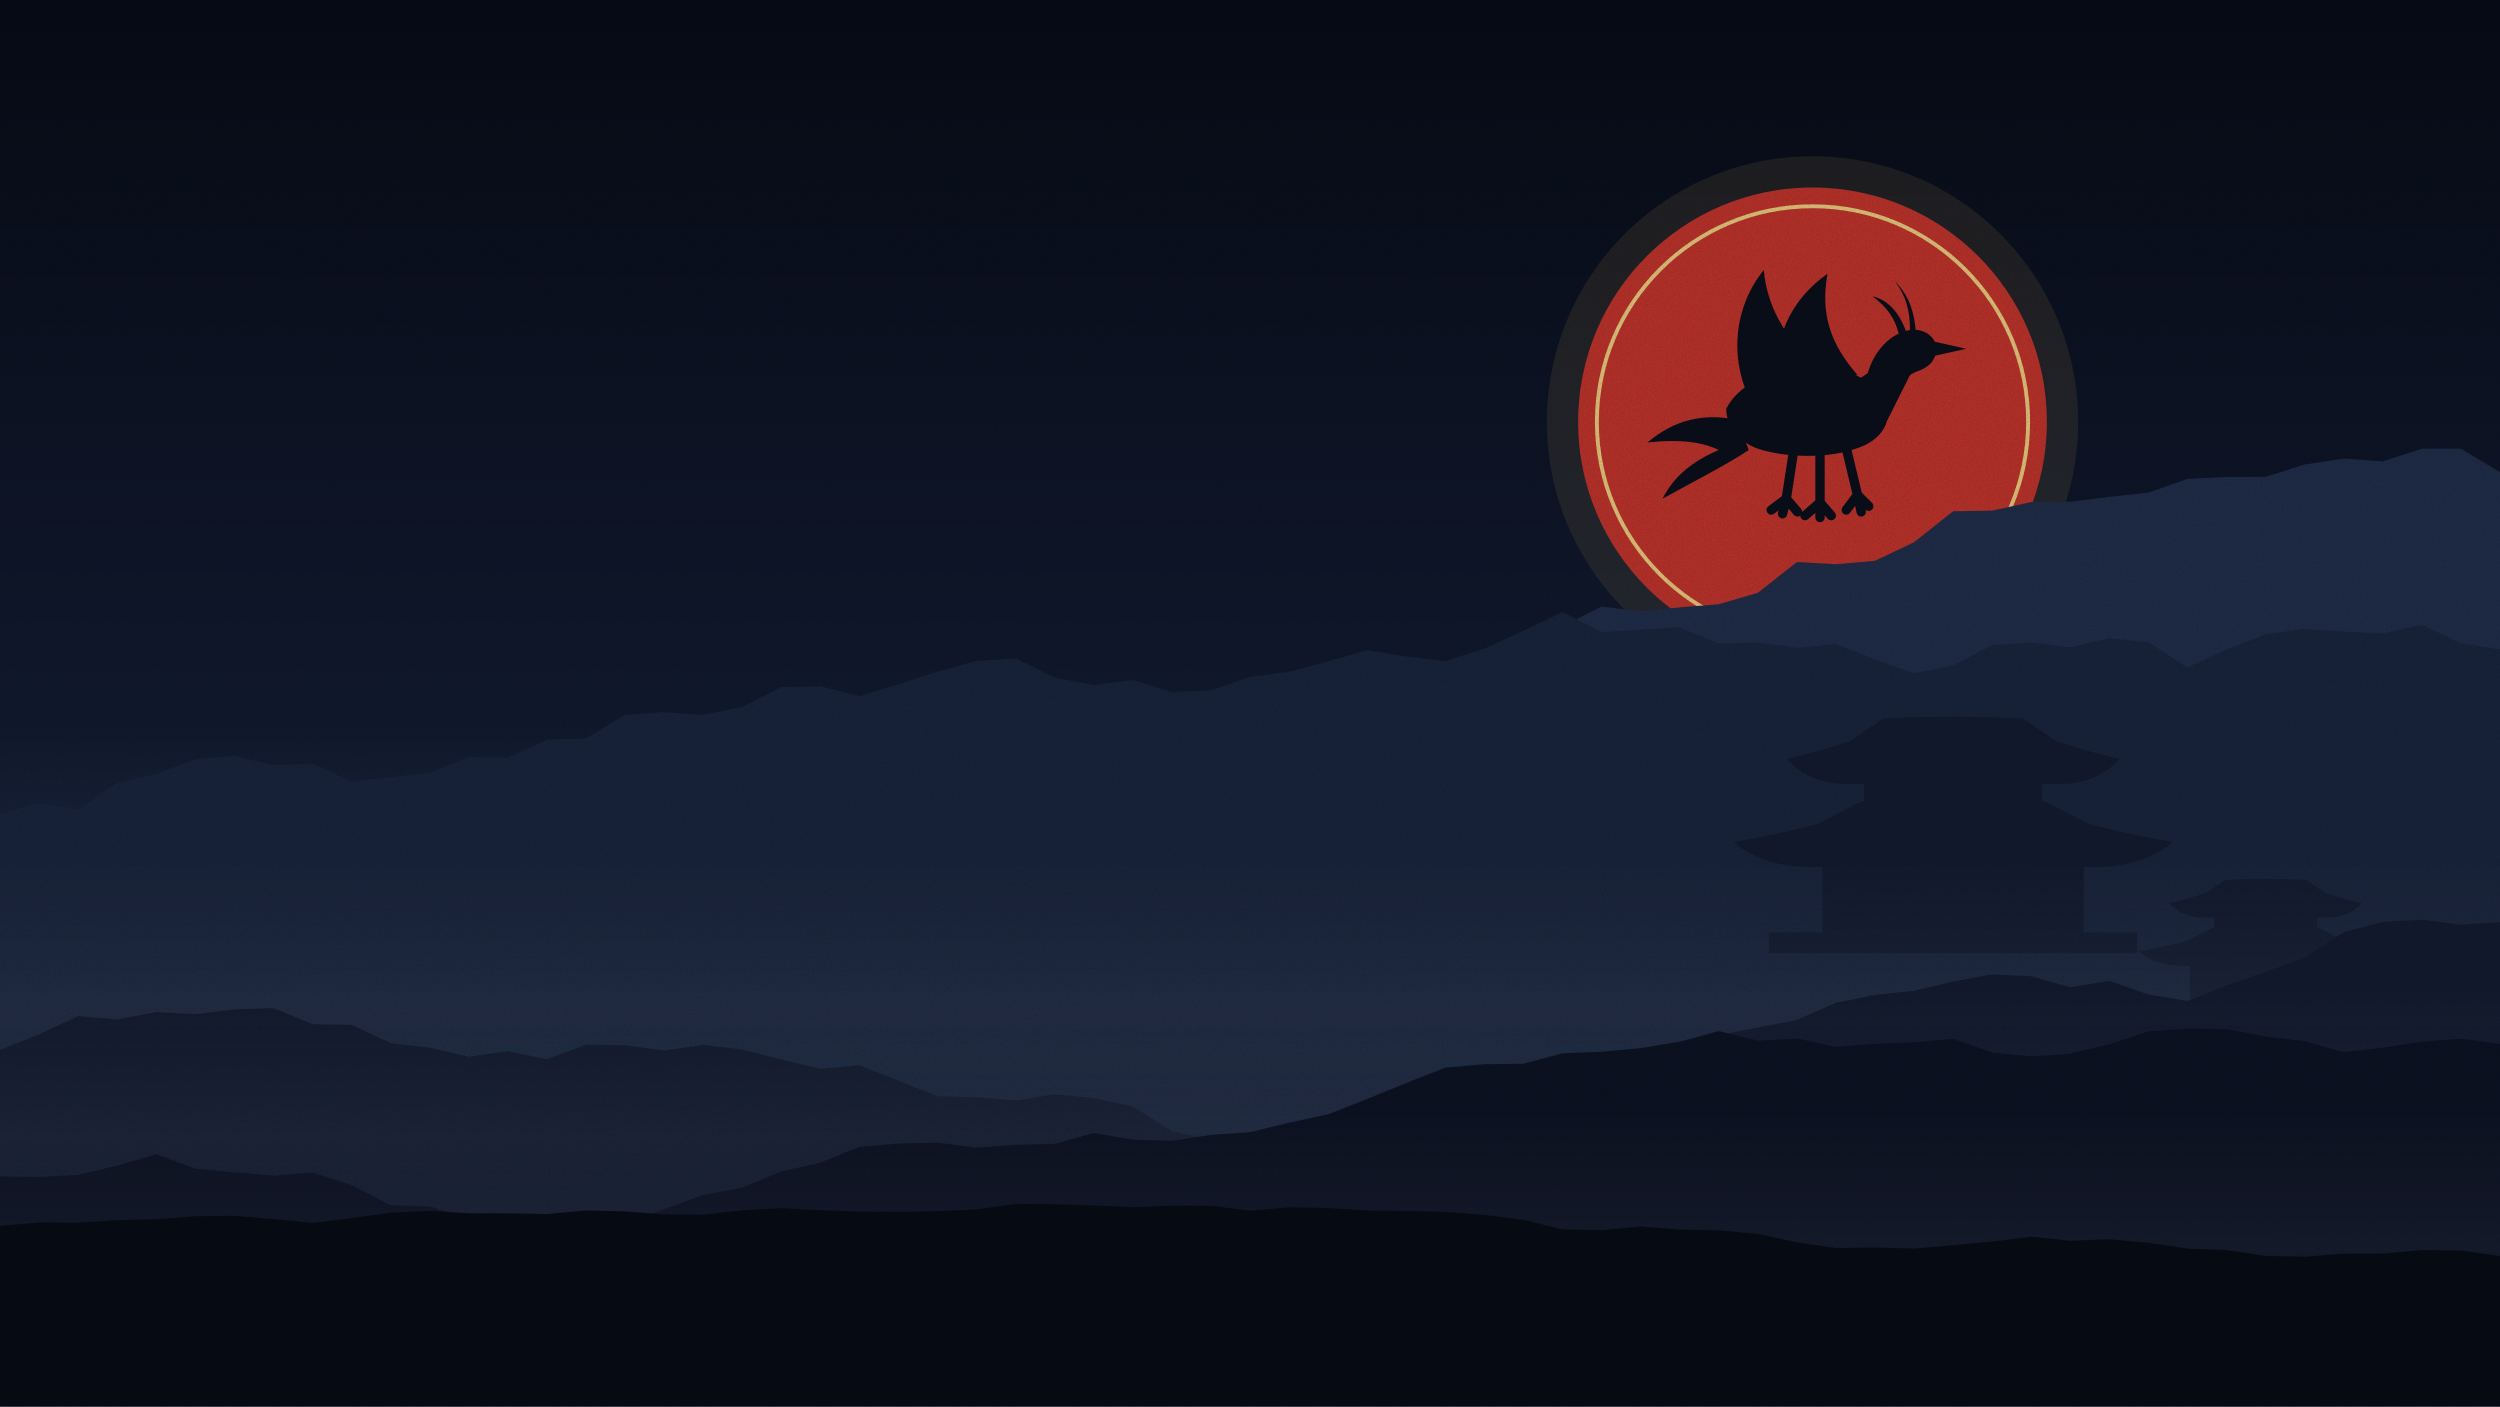
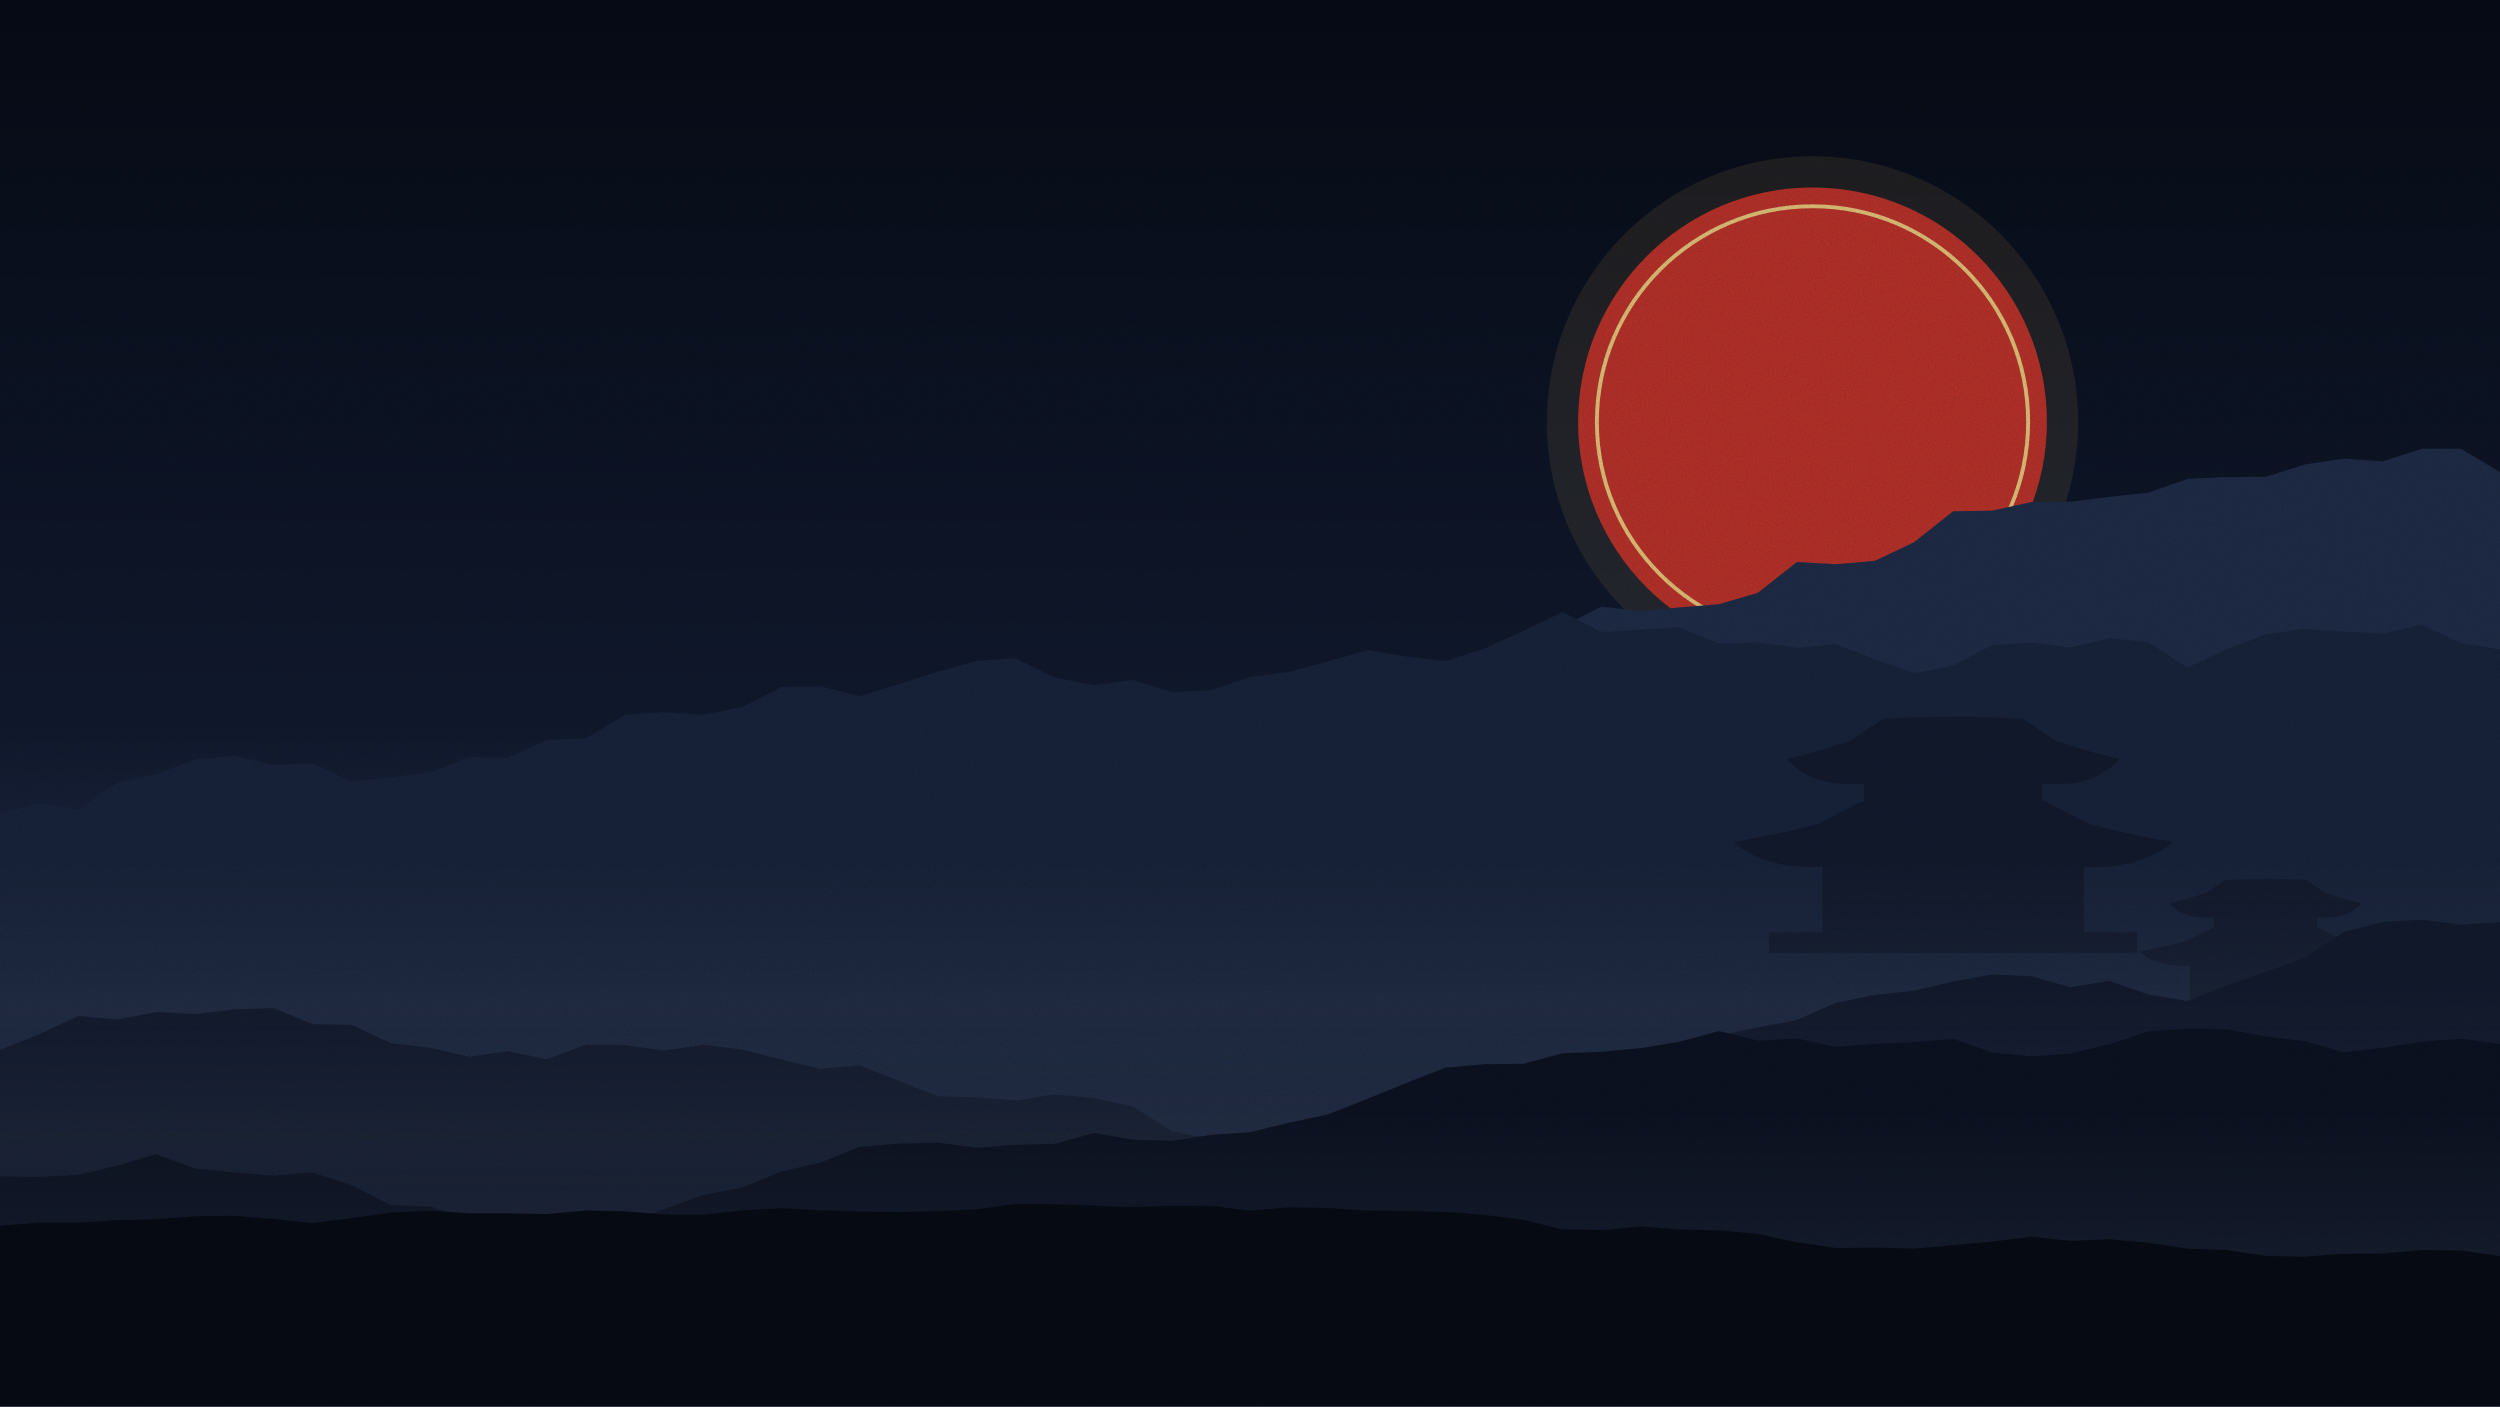
<svg xmlns="http://www.w3.org/2000/svg" viewBox="0 0 1600 900" preserveAspectRatio="xMidYMid slice">
  <defs>
    <linearGradient id="sky" x1="0" y1="0" x2="0" y2="1">
      <stop offset="0" stop-color="#070b16" />
      <stop offset=".6" stop-color="#121c33" />
      <stop offset="1" stop-color="#1d2a45" />
    </linearGradient>
    <linearGradient id="mist" x1="0" y1="0" x2="0" y2="1">
      <stop offset="0" stop-color="#9fb3c8" stop-opacity="0" />
      <stop offset=".5" stop-color="#9fb3c8" stop-opacity=".06" />
      <stop offset="1" stop-color="#9fb3c8" stop-opacity="0" />
    </linearGradient>
    <filter id="g">
      <feTurbulence type="fractalNoise" baseFrequency=".9" numOctaves="3" stitchTiles="stitch" />
      <feColorMatrix values="0 0 0 0 0  0 0 0 0 0  0 0 0 0 0  0 0 0 0.16 0" />
    </filter>
  </defs>
  <rect width="1600" height="900" fill="url(#sky)" />
  <g transform="translate(1000 110)">
    <circle cx="160" cy="160" r="170" fill="#c9a35a" fill-opacity=".12" />
    <circle cx="160" cy="160" r="150" fill="#b8322a" />
    <circle cx="160" cy="160" r="138" fill="none" stroke="#e3c27a" stroke-width="2.5" />
-     <g transform="translate(40 34) scale(1.2)">
-       <g fill="#0a0e19">
-         <path d="M54 98 C62 82 86 74 108 76 C124 78 136 86 140 96 C142 106 136 115 124 119 C108 125 84 124 70 119 C60 115 54 107 54 98 Z" />
-         <path d="M128 86 C130 70 140 58 152 56 C160 55 166 60 166 66 C166 72 162 76 156 78 C150 80 146 86 144 94 Z" />
-         <path d="M164 62 L182 66 L164 70 Z" />
-         <path d="M122 84 L146 68 L154 76 L140 104 L118 100 Z" />
-         <path d="M150 57 C146 46 140 40 132 38 C140 44 144 50 146 58 Z" />
-         <path d="M155 56 C154 44 150 36 144 30 C150 38 152 46 152 56 Z" />
-         <path d="M66 92 C56 70 58 44 74 24 C76 46 88 64 106 78 Z" />
-         <path d="M82 86 C78 62 88 40 108 26 C104 48 110 64 124 80 Z" />
-         <path d="M60 104 C42 100 26 104 12 116 C30 114 42 116 50 120 C36 126 26 134 20 146 C38 136 54 128 66 120 Z" />
-       </g>
-       <g stroke="#0a0e19" stroke-width="5" fill="none" stroke-linecap="round" stroke-linejoin="round">
-         <path d="M90 120 L86 146 L78 152 M86 146 L92 153 M86 146 L84 154" />
-         <path d="M104 122 L104 148 L96 155 M104 148 L110 155 M104 148 L104 156" />
-         <path d="M118 119 L124 144 L118 152 M124 144 L130 150 M124 144 L126 153" />
-       </g>
-     </g>
  </g>
  <path d="M0 560 L25 569.9 L50 573.7 L75 572.8 L100 559.1 L125 560.9 L150 555.2 L175 560.4 L200 562.9 L225 565.8 L250 561.2 L275 551.3 L300 557.4 L325 553.3 L350 551.3 L375 557.5 L400 572 L425 555.3 L450 552.4 L475 560.4 L500 552.2 L525 561.1 L550 561.6 L575 553.3 L600 547.2 L625 535.3 L650 523.8 L675 514 L700 501.3 L725 497.5 L750 482.3 L775 478.7 L800 490.1 L825 487.6 L850 468.8 L875 466.7 L900 459.5 L925 445.4 L950 425.6 L975 410.1 L1000 400.8 L1025 388.2 L1050 391.3 L1075 388.7 L1100 386.7 L1125 379.4 L1150 359.7 L1175 361.1 L1200 358.9 L1225 347 L1250 327.2 L1275 326.8 L1300 321.3 L1325 321.1 L1350 318 L1375 315.3 L1400 306.5 L1425 305.3 L1450 305.2 L1475 297.3 L1500 293.5 L1525 295.3 L1550 287.2 L1575 287.2 L1600 302.2 L1600 3000 L0 3000 Z" fill="#1f2c47" />
  <rect y="470" width="1600" height="180" fill="url(#mist)" />
  <path d="M0 521 L25 514 L50 518.1 L75 500.9 L100 495.4 L125 485.9 L150 483.9 L175 489.6 L200 488.8 L225 500.2 L250 497.5 L275 494.6 L300 484.5 L325 485 L350 473.4 L375 472.6 L400 457.5 L425 455.8 L450 457.5 L475 452.5 L500 439.7 L525 439.2 L550 445.6 L575 437.9 L600 429.9 L625 423 L650 421.4 L675 433.7 L700 438.4 L725 435.2 L750 442.9 L775 441.8 L800 433.2 L825 430 L850 423.3 L875 416.1 L900 420.2 L925 423.1 L950 415.1 L975 403.6 L1000 391.7 L1025 404.4 L1050 402.9 L1075 401.5 L1100 411.8 L1125 411.2 L1150 414.6 L1175 412.2 L1200 422 L1225 430.8 L1250 425.9 L1275 412.8 L1300 411.2 L1325 414.3 L1350 408.4 L1375 411.1 L1400 427.2 L1425 415.6 L1450 405.9 L1475 402.5 L1500 404.2 L1525 405.4 L1550 399.9 L1575 411.7 L1600 415.6 L1600 3000 L0 3000 Z" fill="#18233b" />
  <rect x="1132.2" y="596.7" width="235.6" height="13.3" fill="#121a2e" />
  <rect x="1166.4" y="547.3" width="167.2" height="49.4" fill="#121a2e" />
  <path d="M1109.4 538.9 Q1129.1 555.7 1162.8 554.9 L1337.2 554.9 Q1370.9 555.7 1390.6 538.9 Q1362.5 534 1337.2 527.5 L1309.1 513.1 Q1250 510.8 1190.9 513.1 L1162.8 527.5 Q1137.5 534 1109.4 538.9 Z" fill="#121a2e" />
  <rect x="1193" y="494.1" width="114" height="19" fill="#121a2e" />
  <path d="M1143.6 485.7 Q1158.5 502.5 1184 501.7 L1316 501.7 Q1341.5 502.5 1356.4 485.7 Q1335.1 480.8 1316 474.3 L1294.7 459.9 Q1250 457.6 1205.3 459.9 L1184 474.3 Q1164.9 480.8 1143.6 485.7 Z" fill="#121a2e" />
  <rect x="1381.8" y="642.3" width="136.4" height="7.7" fill="#121a2e" />
  <rect x="1401.6" y="613.7" width="96.8" height="28.6" fill="#121a2e" />
  <path d="M1368.6 608.9 Q1380 618.5 1399.5 618.1 L1500.5 618.1 Q1520 618.5 1531.4 608.9 Q1515.1 606 1500.5 602.3 L1484.2 593.9 Q1450 592.6 1415.8 593.9 L1399.5 602.3 Q1384.9 606 1368.6 608.9 Z" fill="#121a2e" />
  <rect x="1417" y="582.9" width="66" height="11" fill="#121a2e" />
  <path d="M1388.4 578.1 Q1397 587.7 1411.8 587.3 L1488.2 587.3 Q1503 587.7 1511.6 578.1 Q1499.3 575.2 1488.2 571.5 L1475.9 563.1 Q1450 561.8 1424.1 563.1 L1411.8 571.5 Q1400.7 575.2 1388.4 578.1 Z" fill="#121a2e" />
  <rect y="550" width="1600" height="180" fill="url(#mist)" />
  <path d="M0 671.9 L25 662 L50 650.3 L75 652.5 L100 647.7 L125 649.1 L150 646 L175 645.2 L200 655.5 L225 655.9 L250 667.6 L275 670.5 L300 676.3 L325 672.8 L350 677.9 L375 668.6 L400 668.9 L425 672.3 L450 668.7 L475 671.7 L500 678.1 L525 684.1 L550 681.8 L575 691.7 L600 701.6 L625 702.3 L650 704.3 L675 700.4 L700 702.8 L725 708.2 L750 724 L775 729.2 L800 734 L825 741.1 L850 740.8 L875 742.9 L900 743.7 L925 737 L950 722.6 L975 718.4 L1000 717.9 L1025 703.2 L1050 689 L1075 675.1 L1100 662.6 L1125 657.6 L1150 652.8 L1175 641.8 L1200 636.7 L1225 634.1 L1250 628.2 L1275 623.6 L1300 624.8 L1325 631.8 L1350 627.7 L1375 636.5 L1400 640.6 L1425 630.8 L1450 622 L1475 612.7 L1500 596.5 L1525 590 L1550 588.6 L1575 591.8 L1600 590.2 L1600 3000 L0 3000 Z" fill="#121a2e" />
  <rect y="630" width="1600" height="180" fill="url(#mist)" />
  <path d="M0 752.9 L25 753.2 L50 751.9 L75 746 L100 738.7 L125 747.9 L150 750.3 L175 752.4 L200 750.4 L225 758.5 L250 771.3 L275 772.1 L300 780 L325 787 L350 788.6 L375 782.5 L400 782.9 L425 773.8 L450 764.8 L475 760.1 L500 749.7 L525 744.1 L550 734 L575 731.9 L600 731.3 L625 734.5 L650 732.7 L675 732.1 L700 725.1 L725 729.4 L750 730.2 L775 726.3 L800 724.6 L825 718.5 L850 713.2 L875 703.3 L900 693.1 L925 683.3 L950 681.1 L975 680.8 L1000 674.1 L1025 673.1 L1050 670.8 L1075 666.7 L1100 659.9 L1125 666 L1150 664.6 L1175 670 L1200 668 L1225 667.1 L1250 664.8 L1275 673.6 L1300 676.1 L1325 674.3 L1350 668.3 L1375 660.1 L1400 658.3 L1425 658.7 L1450 663.3 L1475 666.3 L1500 673.4 L1525 670.5 L1550 666.7 L1575 664.7 L1600 668.1 L1600 3000 L0 3000 Z" fill="#0c1222" />
  <rect y="710" width="1600" height="180" fill="url(#mist)" />
  <path d="M0 784.5 L25 782.4 L50 782.5 L75 780.9 L100 780.3 L125 778.4 L150 778.1 L175 780.2 L200 782.7 L225 779.6 L250 776.1 L275 774.9 L300 776.5 L325 776.5 L350 777 L375 774.7 L400 775.3 L425 777.2 L450 777.4 L475 774.6 L500 773.2 L525 774.5 L550 775.4 L575 775.6 L600 775.1 L625 774 L650 770.5 L675 770.7 L700 771.5 L725 772.6 L750 771.6 L775 771.7 L800 774.8 L825 772.7 L850 773.1 L875 774.7 L900 775 L925 775.6 L950 777.5 L975 780.7 L1000 786.8 L1025 787.3 L1050 784.9 L1075 786.9 L1100 787.4 L1125 789.7 L1150 795.1 L1175 798.7 L1200 798.4 L1225 799.1 L1250 796.9 L1275 794.6 L1300 791.5 L1325 794.1 L1350 793.1 L1375 795.4 L1400 799.1 L1425 800 L1450 803.8 L1475 804.3 L1500 802.4 L1525 802.3 L1550 800 L1575 800.3 L1600 803.9 L1600 3000 L0 3000 Z" fill="#070b14" />
  <rect width="1600" height="900" filter="url(#g)" />
</svg>
